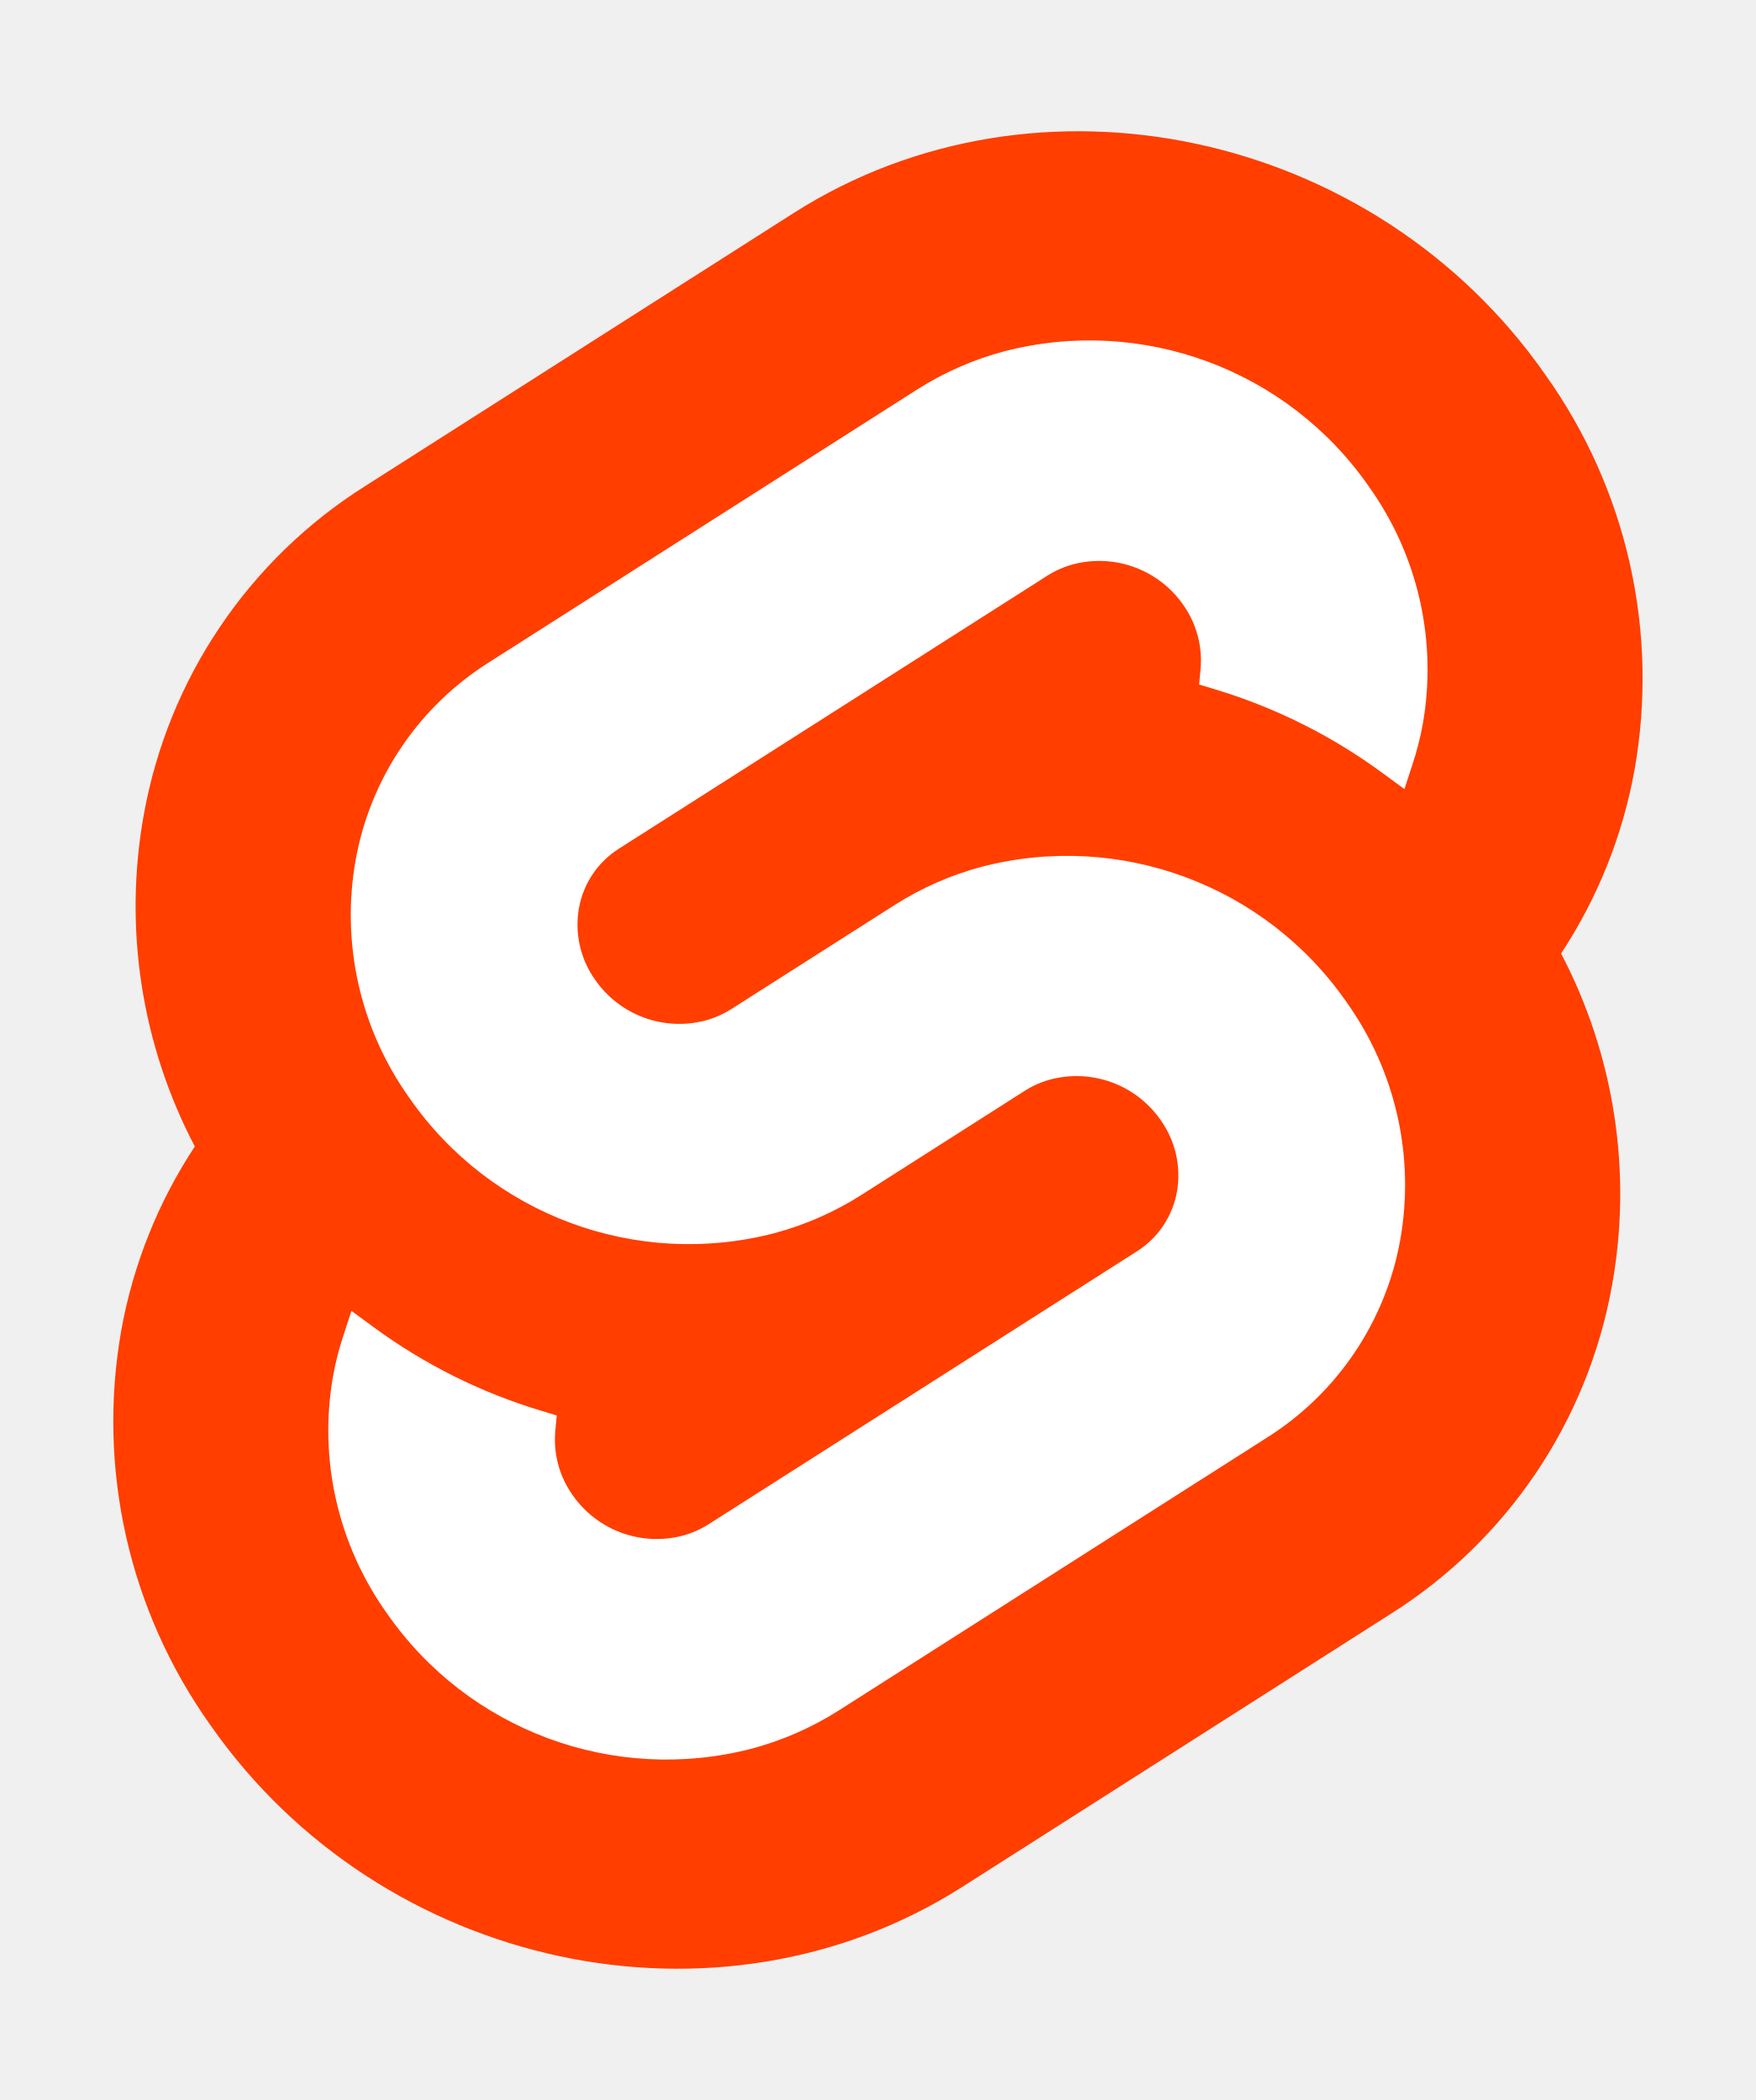
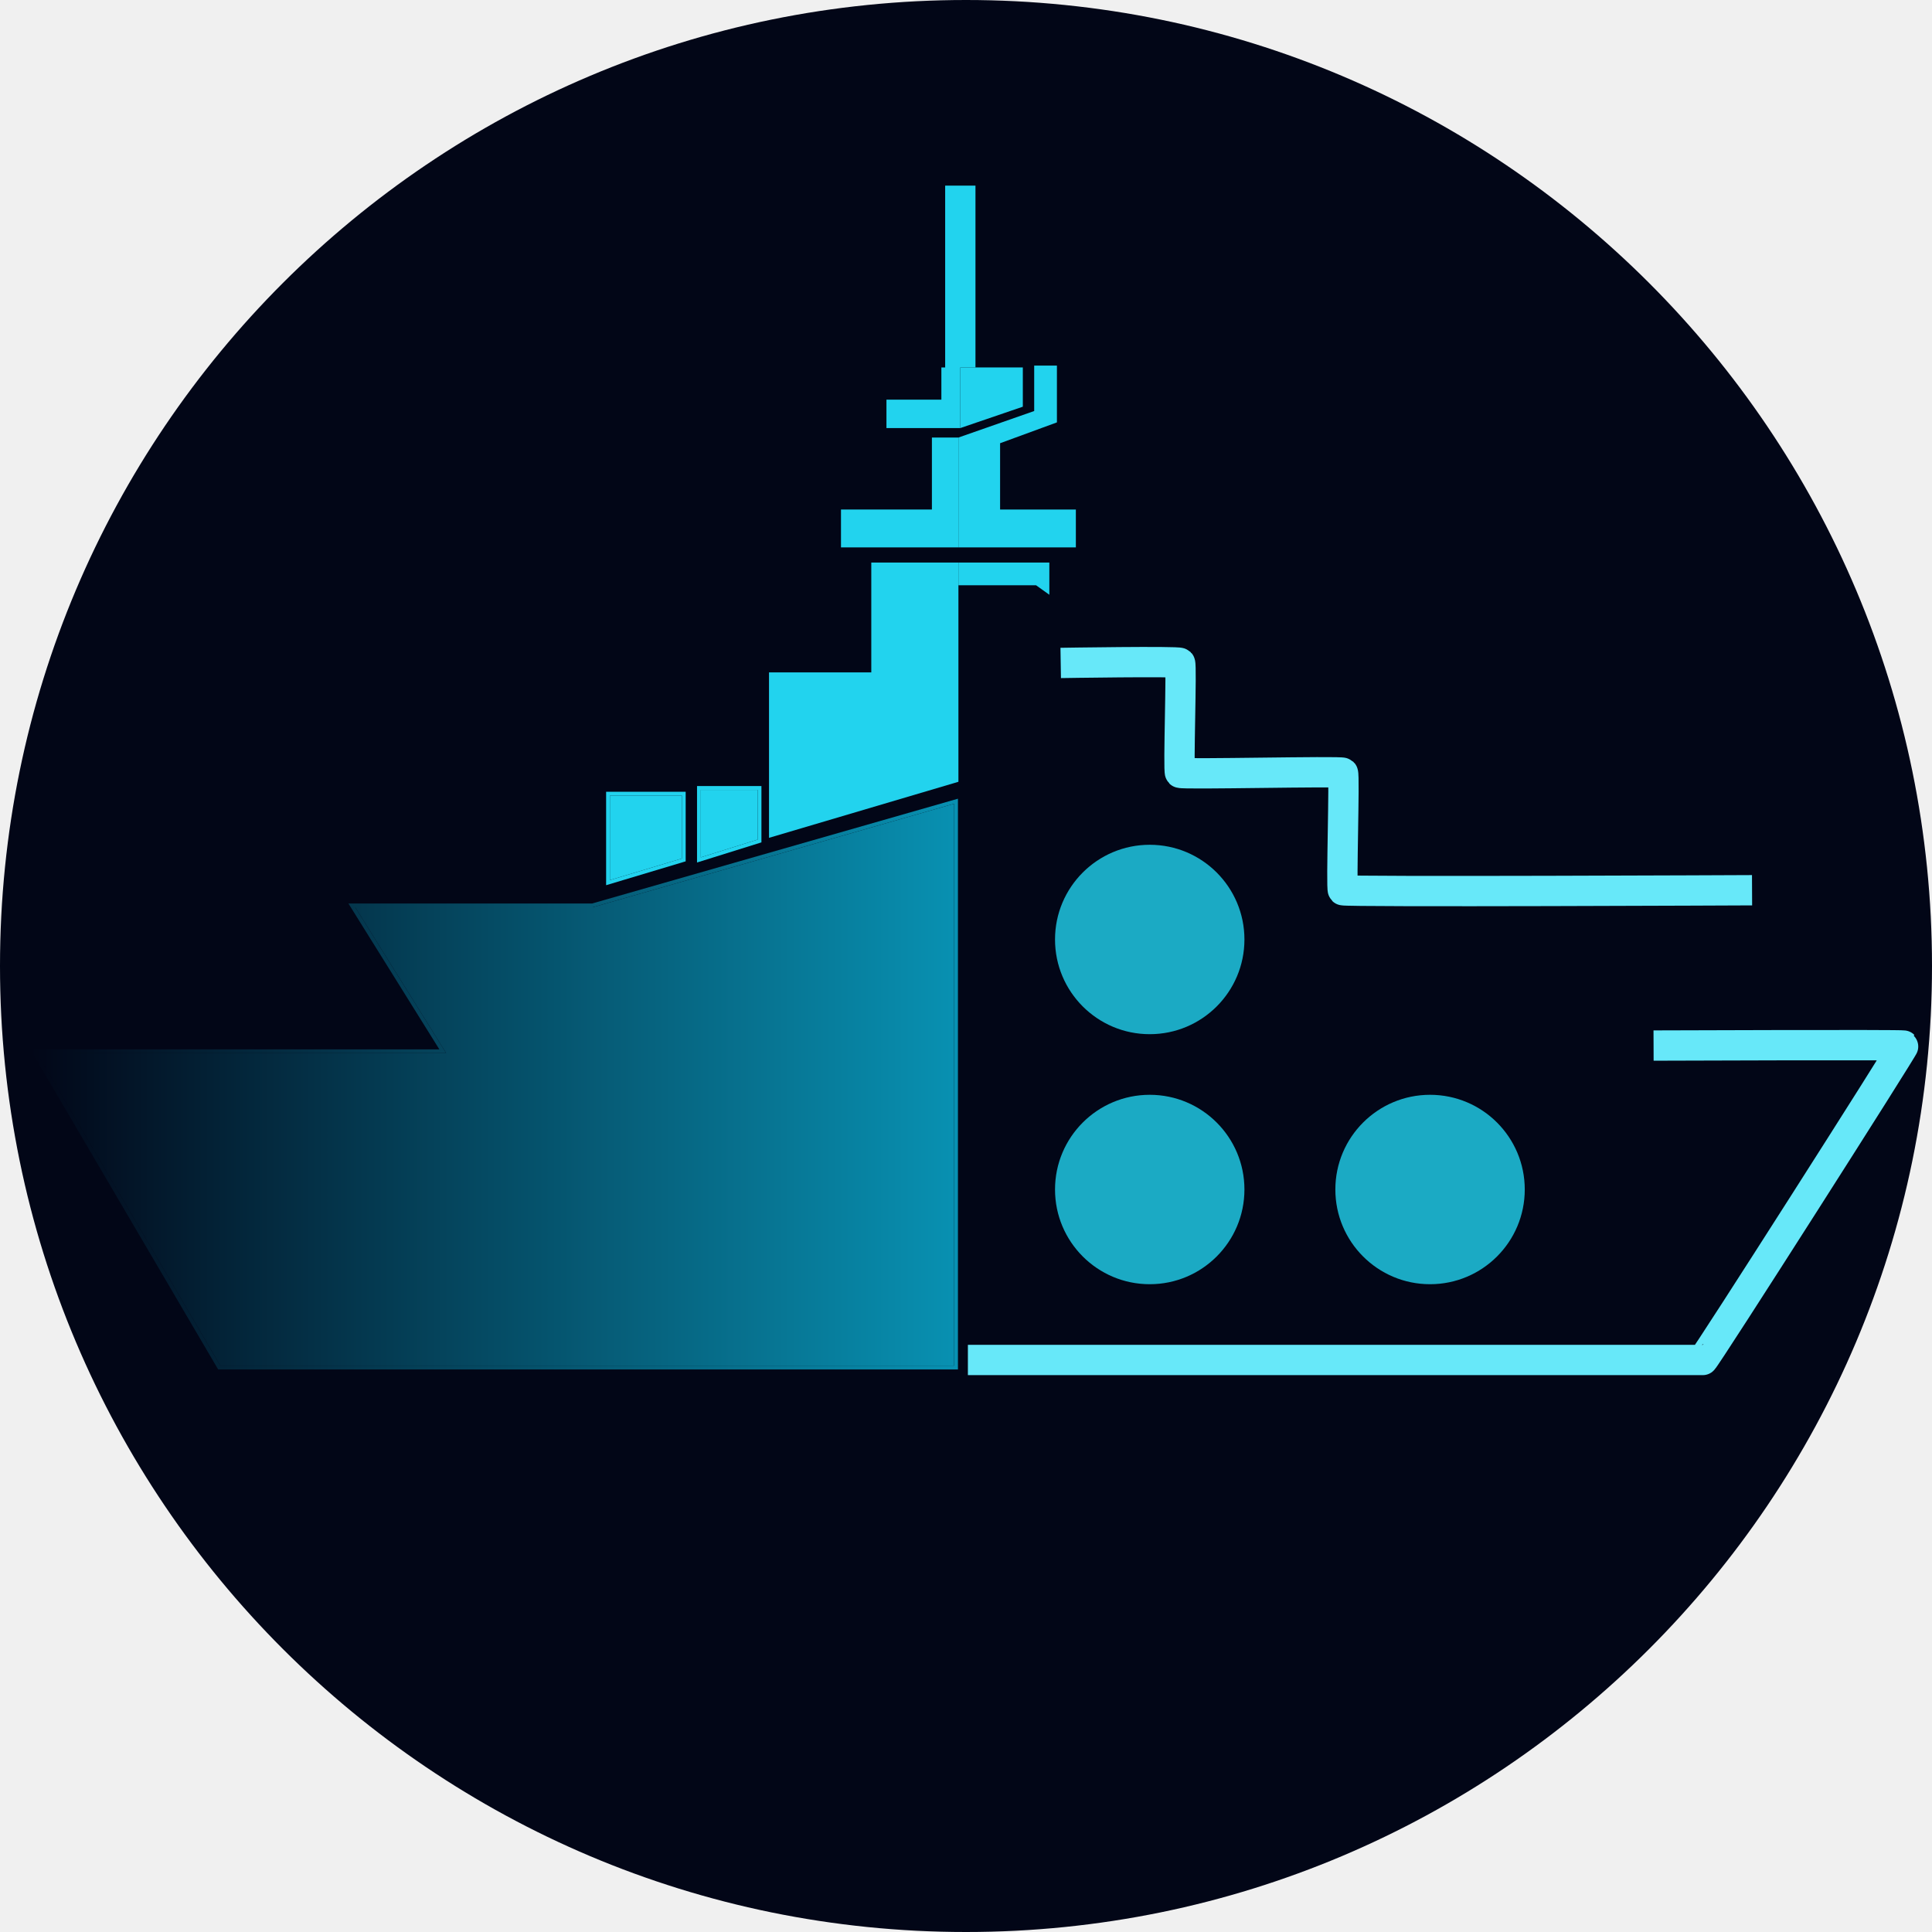
- <svg xmlns="http://www.w3.org/2000/svg" width="107" height="128" viewBox="0 0 107 128">
-   <path d="M94.157 22.819c-10.4-14.885-30.94-19.297-45.792-9.835L22.282 29.608A29.92 29.92 0 0 0 8.764 49.65a31.5 31.5 0 0 0 3.108 20.231 30 30 0 0 0-4.477 11.183 31.9 31.9 0 0 0 5.448 24.116c10.402 14.887 30.942 19.297 45.791 9.835l26.083-16.624A29.92 29.92 0 0 0 98.235 78.35a31.53 31.53 0 0 0-3.105-20.232 30 30 0 0 0 4.474-11.182 31.88 31.88 0 0 0-5.447-24.116" style="fill:#ff3e00" />
-   <path d="M45.817 106.582a20.72 20.72 0 0 1-22.237-8.243 19.17 19.17 0 0 1-3.277-14.503 18 18 0 0 1 .624-2.435l.49-1.498 1.337.981a33.6 33.6 0 0 0 10.203 5.098l.97.294-.09.968a5.85 5.85 0 0 0 1.052 3.878 6.24 6.24 0 0 0 6.695 2.485 5.8 5.8 0 0 0 1.603-.704L69.27 76.28a5.43 5.43 0 0 0 2.45-3.631 5.8 5.8 0 0 0-.987-4.371 6.24 6.24 0 0 0-6.698-2.487 5.7 5.7 0 0 0-1.6.704l-9.953 6.345a19 19 0 0 1-5.296 2.326 20.72 20.72 0 0 1-22.237-8.243 19.17 19.17 0 0 1-3.277-14.502 17.99 17.99 0 0 1 8.13-12.052l26.081-16.623a19 19 0 0 1 5.3-2.329 20.72 20.72 0 0 1 22.237 8.243 19.17 19.17 0 0 1 3.277 14.503 18 18 0 0 1-.624 2.435l-.49 1.498-1.337-.98a33.6 33.6 0 0 0-10.203-5.1l-.97-.294.09-.968a5.86 5.86 0 0 0-1.052-3.878 6.24 6.24 0 0 0-6.696-2.485 5.8 5.8 0 0 0-1.602.704L37.73 51.72a5.42 5.42 0 0 0-2.449 3.63 5.79 5.79 0 0 0 .986 4.372 6.24 6.24 0 0 0 6.698 2.486 5.8 5.8 0 0 0 1.602-.704l9.952-6.342a19 19 0 0 1 5.295-2.328 20.72 20.72 0 0 1 22.237 8.242 19.17 19.17 0 0 1 3.277 14.503 18 18 0 0 1-8.13 12.053l-26.081 16.622a19 19 0 0 1-5.3 2.328" style="fill:#fff" />
+ <svg xmlns="http://www.w3.org/2000/svg" width="510" height="510" viewBox="0 0 510 510" fill="none">
+   <circle cx="255" cy="255" r="255" fill="#020617" />
+   <path d="M252.873 361.5H57.587L57.441 361.253L8 277H115.973L91.973 238.5H156.304L252.873 210.837V361.5ZM156.511 239.48L156.443 239.5H93.773L117.774 278H9.746L58.16 360.5H251.873V212.163L156.511 239.48Z" fill="url(#paint0_linear_6_3)" />
+   <path d="M156.511 239.48L156.443 239.5H93.773L117.774 278H9.746L58.16 360.5H251.873V212.163L156.511 239.48Z" fill="url(#paint1_linear_6_3)" />
+   <path d="M253 206.373V154.5V148.5H230V177.5H203V221.169L253 206.373Z" fill="#22D3EE" />
+   <path d="M201 207.5V222.367L200.649 222.478L184.649 227.478L184 227.68V207.5H201ZM185 226.319L200 221.632V208.5H185V226.319Z" fill="#22D3EE" />
+   <path d="M185 226.319L200 221.632V208.5H185V226.319Z" fill="#22D3EE" />
+   <path d="M181 209V227.372L180.644 227.479L160 233.672V209H181ZM161 232.328L180 226.628V210H161V232.328Z" fill="#22D3EE" />
+   <path d="M161 232.328L180 226.628V210H161V232.328Z" fill="#22D3EE" />
+   <path d="M222 134.5V144.5H253V115.5H246V134.5H222Z" fill="#22D3EE" />
+   <path d="M248.5 97H249.5V49H257.5V97H253.5V113H234V105.5H248.5V97Z" fill="#22D3EE" />
+   <path d="M255.5 359C255.5 359 449 359 449.5 359C450 359 502.747 276.247 502.5 276C502.253 275.753 436.5 276 436.5 276M280 175C280 175 311 174.5 311.5 175C312 175.5 311 203.5 311.5 204C312 204.5 354 203.5 354.5 204C355 204.5 354 234.5 354.5 235C355 235.5 462.5 235 462.5 235" stroke="#67E8F9" stroke-width="8" />
+   <path d="M277 148.5H253V154.5H273.5L277 157V148.5Z" fill="#22D3EE" />
+   <path d="M279 96.5V111.5L264 117V134.5H284V144.5H253V115.5L273 108.5V96.5H279ZM270 97V107.36L253.5 113V97H270Z" fill="#22D3EE" />
+   <circle cx="303.5" cy="314" r="25" fill="#22D3EE" fill-opacity="0.8" />
+   <circle cx="377.5" cy="314" r="25" fill="#22D3EE" fill-opacity="0.8" />
+   <circle cx="303.5" cy="248" r="25" fill="#22D3EE" fill-opacity="0.8" />
+   <defs>
+     <linearGradient id="paint0_linear_6_3" x1="8" y1="286.168" x2="252.873" y2="286.168" gradientUnits="userSpaceOnUse">
+       <stop stop-color="#020617" />
+       <stop offset="1" stop-color="#0891B2" />
+     </linearGradient>
+     <linearGradient id="paint1_linear_6_3" x1="8" y1="286.168" x2="252.873" y2="286.168" gradientUnits="userSpaceOnUse">
+       <stop stop-color="#020617" />
+       <stop offset="1" stop-color="#0891B2" />
+     </linearGradient>
+   </defs>
</svg>
